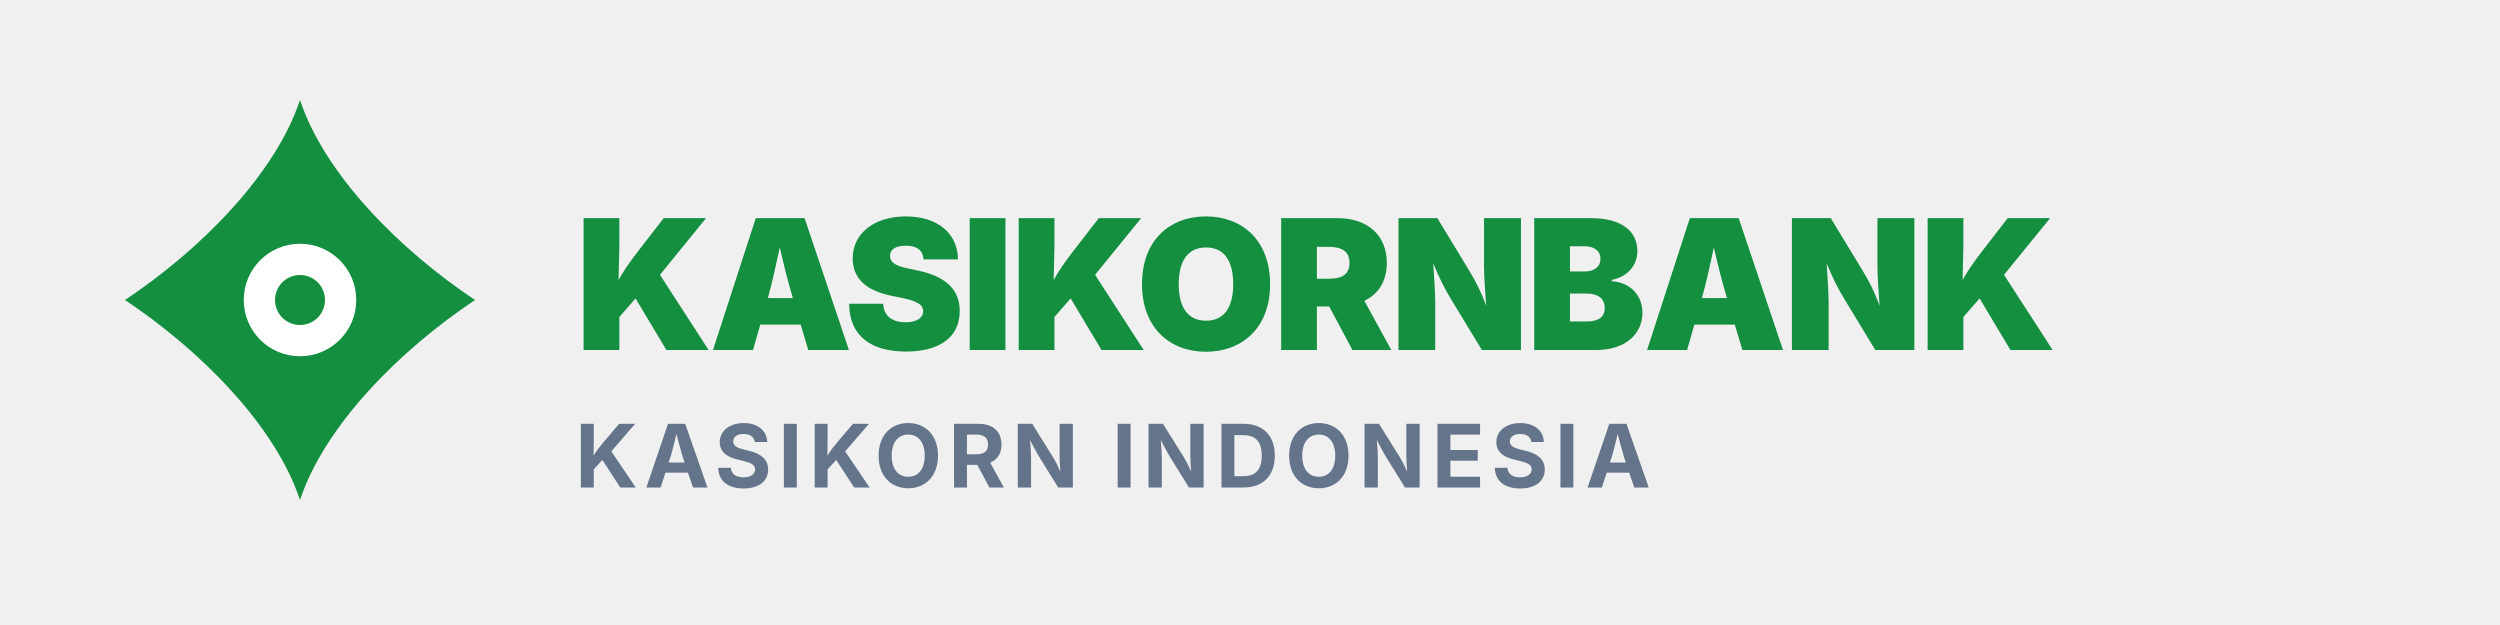
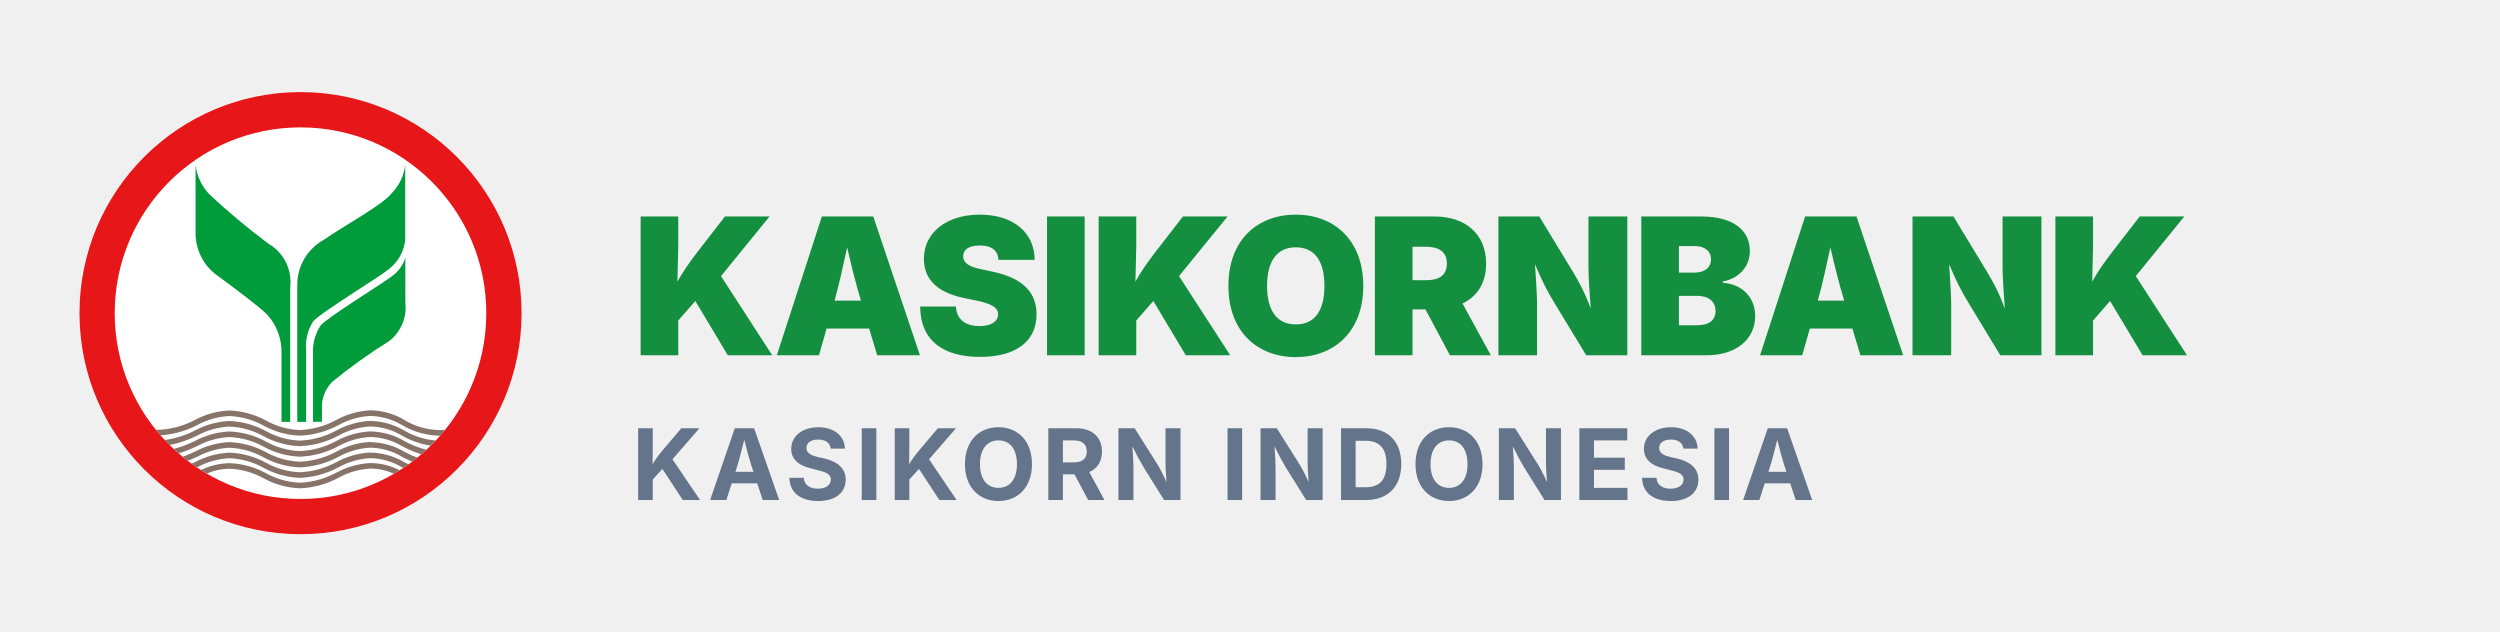
- <svg xmlns="http://www.w3.org/2000/svg" viewBox="0 0 200 50" width="200" height="50" fill="none">
-   <g transform="translate(6, 6)">
-     <path d="M 18,2 C 16,8 10,14 4,18 C 10,22 16,28 18,34 C 20,28 26,22 32,18 C 26,14 20,8 18,2 Z" fill="#138F3F" />
-     <circle cx="18" cy="18" r="4.5" fill="#FFFFFF" />
-     <circle cx="18" cy="18" r="2" fill="#138F3F" />
+ <svg xmlns="http://www.w3.org/2000/svg" viewBox="0 0 190 48" width="190" height="48" fill="none">
+   <g transform="translate(6, 7) scale(1.05)">
+     <circle cx="16" cy="16" r="16" fill="#FFFFFF" />
+     <g transform="translate(-92.1, 0)">
+       <path d="M96.758,15.724A14.758,14.758,0,1,1,82,.965,14.759,14.759,0,0,1,96.758,15.724" transform="translate(26.242 0.376)" fill="#FFFFFF" />
+       <path d="M82.274,0a16,16,0,1,0,16,16,16,16,0,0,0-16-16m0,29.45A13.448,13.448,0,1,1,95.721,16,13.447,13.447,0,0,1,82.274,29.45" transform="translate(25.863 -0.001)" fill="#E71618" />
+       <path d="M88.265,17.275a5.058,5.058,0,0,0-2.484-.709,5.739,5.739,0,0,0-2.47.7,6.022,6.022,0,0,1-2.661.731,5.482,5.482,0,0,1-2.415-.683,6.029,6.029,0,0,0-2.673-.735,5.865,5.865,0,0,0-2.473.681,6.146,6.146,0,0,1-2.671.72l-.168,0c.11.136.221.27.336.4a6.675,6.675,0,0,0,2.668-.749,5.435,5.435,0,0,1,2.308-.648,5.62,5.62,0,0,1,2.5.7,5.9,5.9,0,0,0,2.584.719,6.409,6.409,0,0,0,2.831-.766,5.325,5.325,0,0,1,2.3-.66,4.678,4.678,0,0,1,2.3.665,5.515,5.515,0,0,0,2.753.765c.118-.135.235-.275.349-.416-.111.008-.217.013-.331.013a5.2,5.2,0,0,1-2.589-.72" transform="translate(27.415 6.464)" fill="#887369" />
+       <path d="M85.6,17.116a5.725,5.725,0,0,0-2.469.7,6.051,6.051,0,0,1-2.661.73,5.5,5.5,0,0,1-2.416-.681,6.006,6.006,0,0,0-2.673-.738,5.847,5.847,0,0,0-2.473.684,6.837,6.837,0,0,1-2.2.692c.115.122.231.245.35.361a7.883,7.883,0,0,0,2.01-.685,5.426,5.426,0,0,1,2.308-.648,5.6,5.6,0,0,1,2.5.7,5.881,5.881,0,0,0,2.586.717,6.384,6.384,0,0,0,2.829-.766,5.343,5.343,0,0,1,2.3-.659,4.649,4.649,0,0,1,2.3.666,6,6,0,0,0,2.073.72c.122-.122.245-.246.361-.371a5.386,5.386,0,0,1-2.252-.709,5.073,5.073,0,0,0-2.484-.708" transform="translate(27.596 6.679)" fill="#887369" />
+       <path d="M85.417,17.665a5.743,5.743,0,0,0-2.469.694,6.033,6.033,0,0,1-2.661.731,5.465,5.465,0,0,1-2.416-.683,6.042,6.042,0,0,0-2.673-.737,5.847,5.847,0,0,0-2.473.684,8.753,8.753,0,0,1-1.543.58c.115.11.235.215.355.324a10.9,10.9,0,0,0,1.354-.535,5.426,5.426,0,0,1,2.308-.648,5.6,5.6,0,0,1,2.5.7,5.863,5.863,0,0,0,2.586.72,6.384,6.384,0,0,0,2.829-.767,5.343,5.343,0,0,1,2.3-.659,4.664,4.664,0,0,1,2.3.666,7.612,7.612,0,0,0,1.392.584l.368-.328a6.267,6.267,0,0,1-1.578-.617,5.058,5.058,0,0,0-2.484-.708" transform="translate(27.779 6.893)" fill="#887369" />
+       <path d="M85.237,18.215a5.706,5.706,0,0,0-2.469.7,6.051,6.051,0,0,1-2.661.728,5.482,5.482,0,0,1-2.416-.681,6.005,6.005,0,0,0-2.673-.735,5.826,5.826,0,0,0-2.473.683c-.293.132-.592.266-.9.381.12.1.242.195.366.291.239-.1.471-.2.7-.3a5.446,5.446,0,0,1,2.308-.648,5.6,5.6,0,0,1,2.5.7,5.863,5.863,0,0,0,2.586.719,6.384,6.384,0,0,0,2.829-.766,5.305,5.305,0,0,1,2.3-.659,4.663,4.663,0,0,1,2.3.665c.236.121.475.239.735.349.121-.092.243-.189.364-.286a9.324,9.324,0,0,1-.918-.421,5.073,5.073,0,0,0-2.484-.708" transform="translate(27.96 7.108)" fill="#887369" />
+       <path d="M85.056,18.764a5.725,5.725,0,0,0-2.469.7,6.069,6.069,0,0,1-2.661.728,5.482,5.482,0,0,1-2.416-.681,6.005,6.005,0,0,0-2.673-.735,5.846,5.846,0,0,0-2.473.683c-.086.038-.172.078-.257.114.127.093.254.184.382.268a.174.174,0,0,0,.04-.015,5.446,5.446,0,0,1,2.308-.648,5.623,5.623,0,0,1,2.5.7,5.863,5.863,0,0,0,2.586.72,6.4,6.4,0,0,0,2.829-.767,5.342,5.342,0,0,1,2.3-.658,4.663,4.663,0,0,1,2.3.663l.089.044c.128-.085.252-.172.378-.261l-.285-.142a5.073,5.073,0,0,0-2.484-.708" transform="translate(28.14 7.322)" fill="#887369" />
+       <path d="M82.4,20.008a6.05,6.05,0,0,1-2.661.727,5.463,5.463,0,0,1-2.413-.678,6.014,6.014,0,0,0-2.675-.737,5.088,5.088,0,0,0-2.055.495c.14.092.281.177.425.26a4.286,4.286,0,0,1,1.629-.352,5.622,5.622,0,0,1,2.5.7,5.892,5.892,0,0,0,2.586.717,6.384,6.384,0,0,0,2.829-.766,5.343,5.343,0,0,1,2.3-.659,3.984,3.984,0,0,1,1.706.377c.14-.083.278-.165.416-.253a4.614,4.614,0,0,0-2.122-.526,5.719,5.719,0,0,0-2.468.7" transform="translate(28.33 7.536)" fill="#887369" />
+       <path d="M85.1,8.7a2.581,2.581,0,0,1-.89,1.246c-.624.5-4.762,3.034-5.232,3.617a3.446,3.446,0,0,0-.544,2.1l0,4.865h.645V19.267a2.578,2.578,0,0,1,.752-1.635,39.263,39.263,0,0,1,4.133-2.957,3.1,3.1,0,0,0,1.151-2.806V8.545Z" transform="translate(30.609 3.334)" fill="#009B3B" />
+       <path d="M78.759,15.126c.457-.576,4.727-3.181,5.339-3.679a3.074,3.074,0,0,0,1.328-2.223V3.775a3.466,3.466,0,0,1-.983,2.077c-.627.822-3.5,2.376-4.919,3.373a3.708,3.708,0,0,0-1.91,3.217v9.953h.637V17.2a3.319,3.319,0,0,1,.509-2.069" transform="translate(30.289 1.473)" fill="#009B3B" />
+       <path d="M77.582,9.48a50.8,50.8,0,0,1-4.265-3.563,3.749,3.749,0,0,1-1-2.109V8.869a3.785,3.785,0,0,0,1.609,2.949c1.262.922,3.041,2.262,3.574,2.8A4.009,4.009,0,0,1,78.536,17.5v4.883h.63V12.647A3.206,3.206,0,0,0,77.582,9.48" transform="translate(28.224 1.485)" fill="#009B3B" />
+     </g>
  </g>
-   <g transform="translate(46, 8)">
-     <text x="0" y="20" font-family="'Inter', 'Arial Black', sans-serif" font-size="14.5" font-weight="900" fill="#138F3F" letter-spacing="-0.3">KASIKORNBANK</text>
-     <text x="0" y="31" font-family="'Inter', 'Segoe UI', sans-serif" font-size="7" font-weight="700" fill="#64748B" letter-spacing="0.5">KASIKORN INDONESIA</text>
+   <g transform="translate(48, 8)">
+     <text x="0" y="19" font-family="'Inter', -apple-system, BlinkMacSystemFont, 'Segoe UI', Roboto, 'Helvetica Neue', Arial, sans-serif" font-size="14.5" font-weight="900" fill="#138F3F" letter-spacing="-0.3">KASIKORNBANK</text>
+     <text x="0" y="30" font-family="'Inter', -apple-system, BlinkMacSystemFont, 'Segoe UI', Roboto, sans-serif" font-size="7.5" font-weight="700" fill="#64748B" letter-spacing="0.4">KASIKORN INDONESIA</text>
  </g>
</svg>
